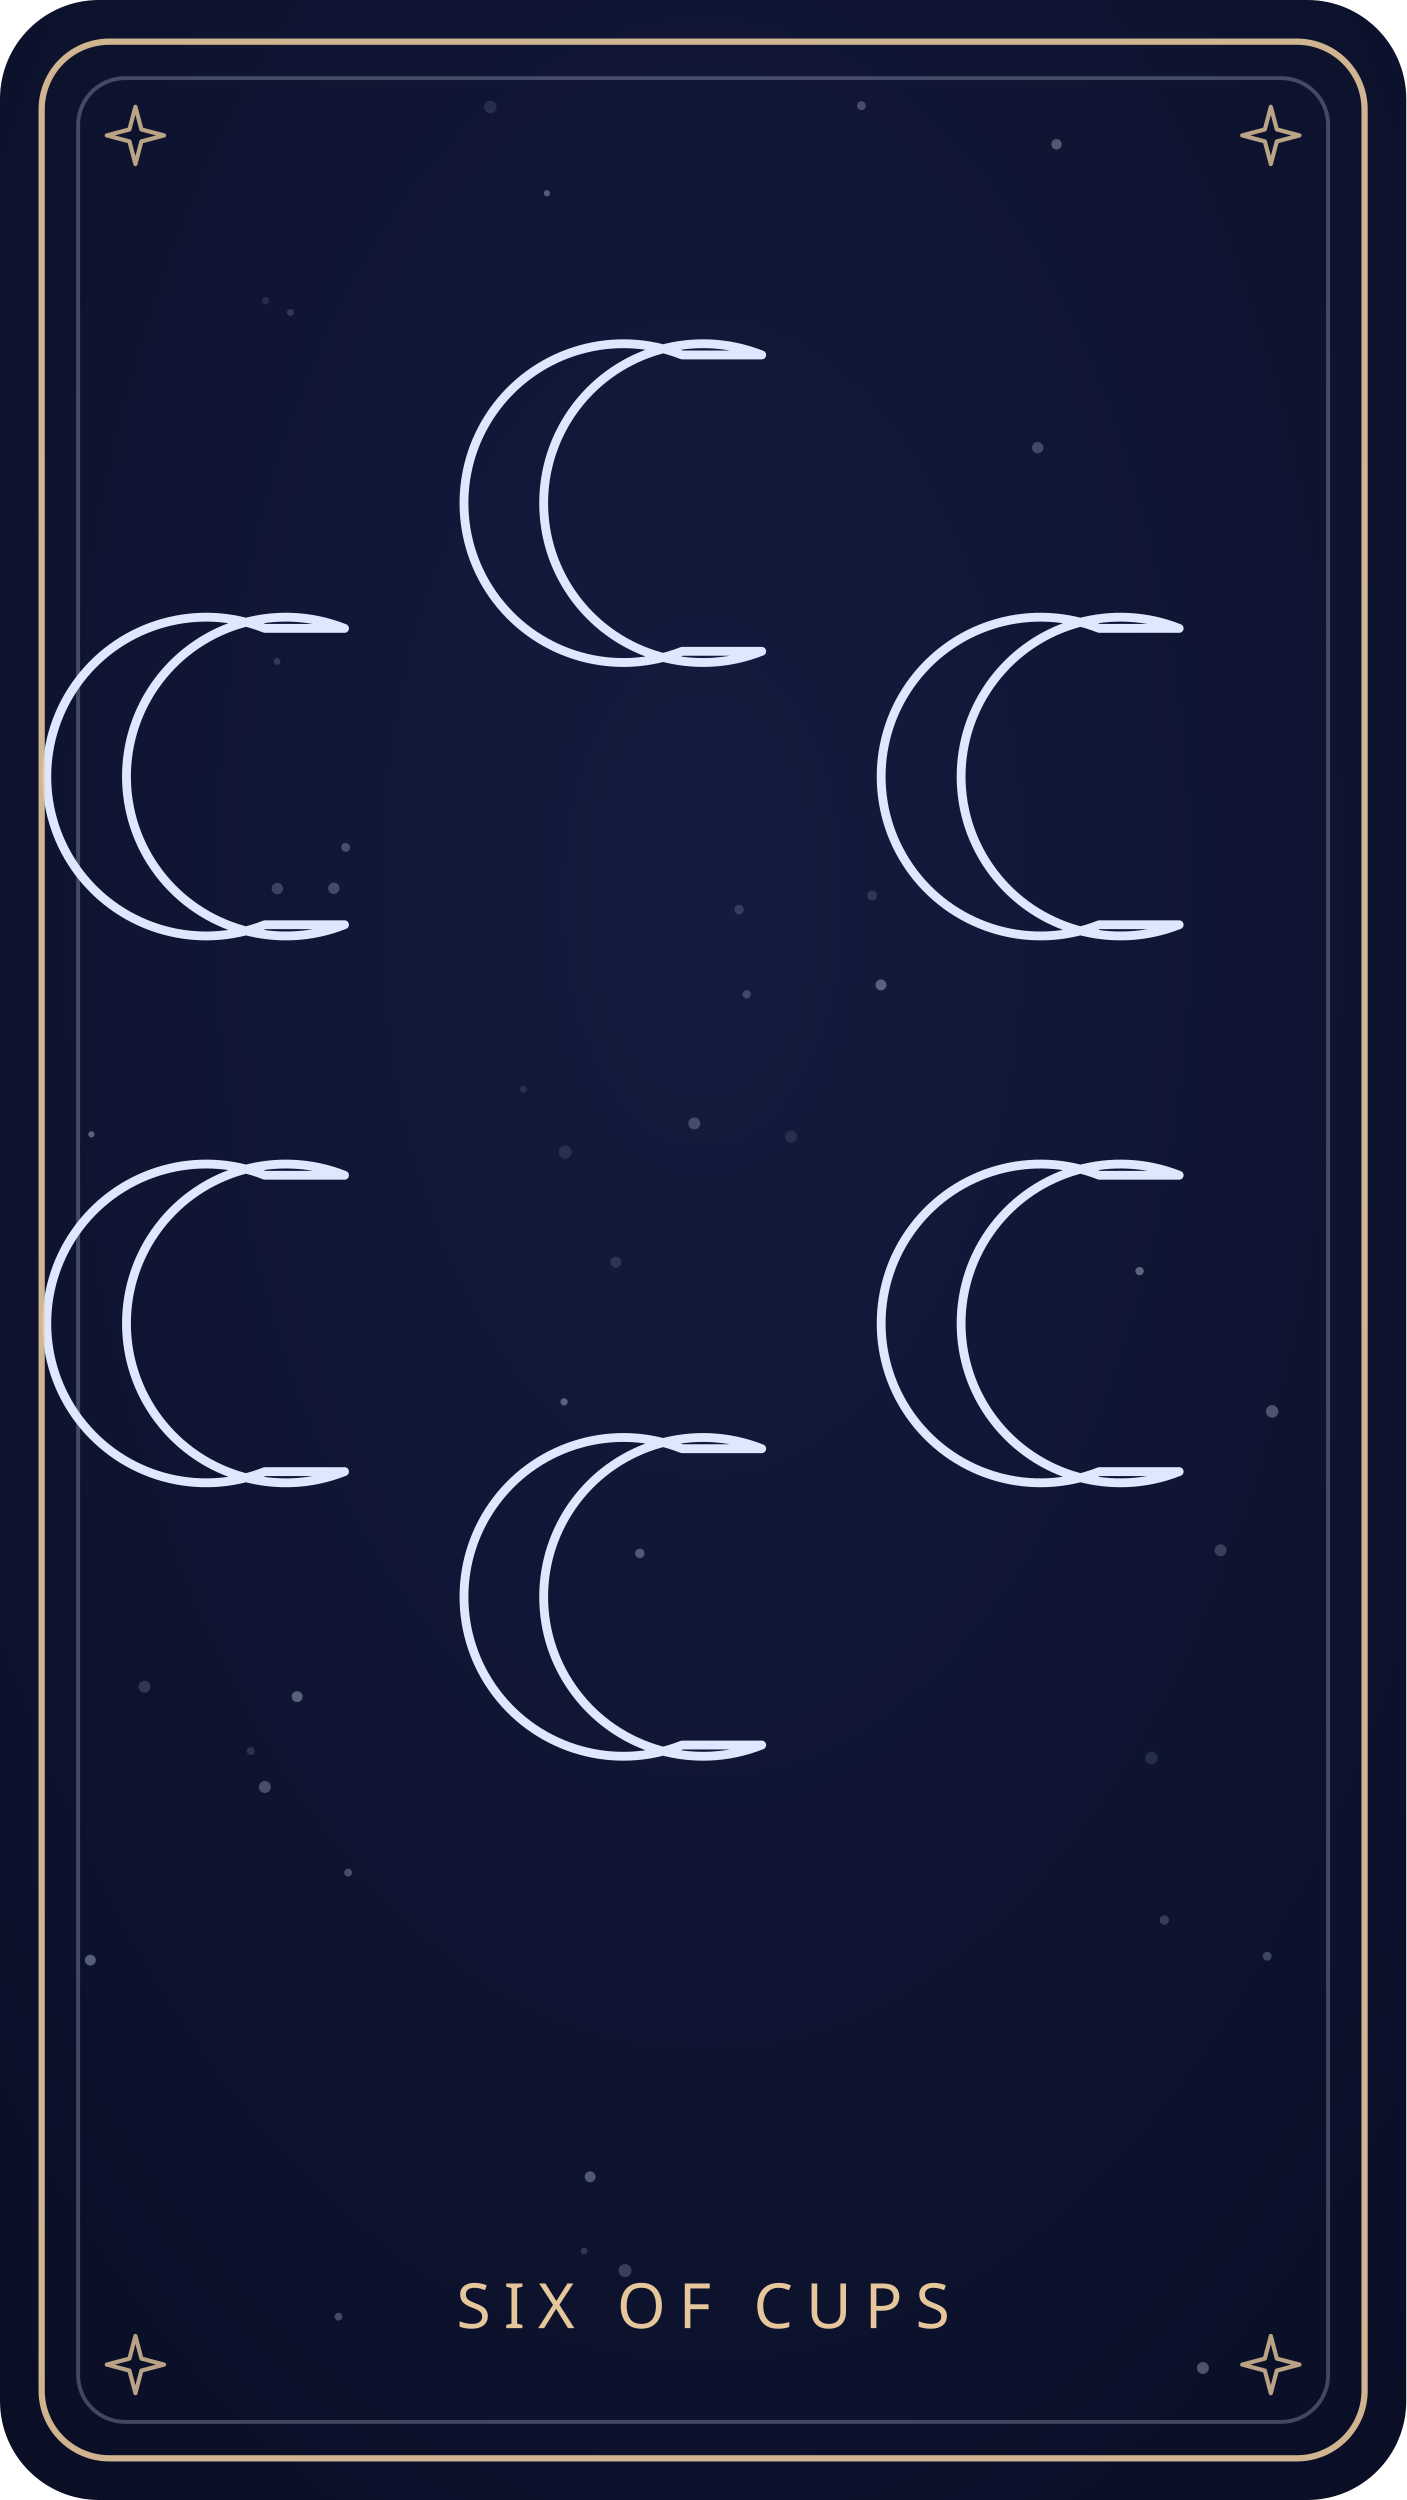
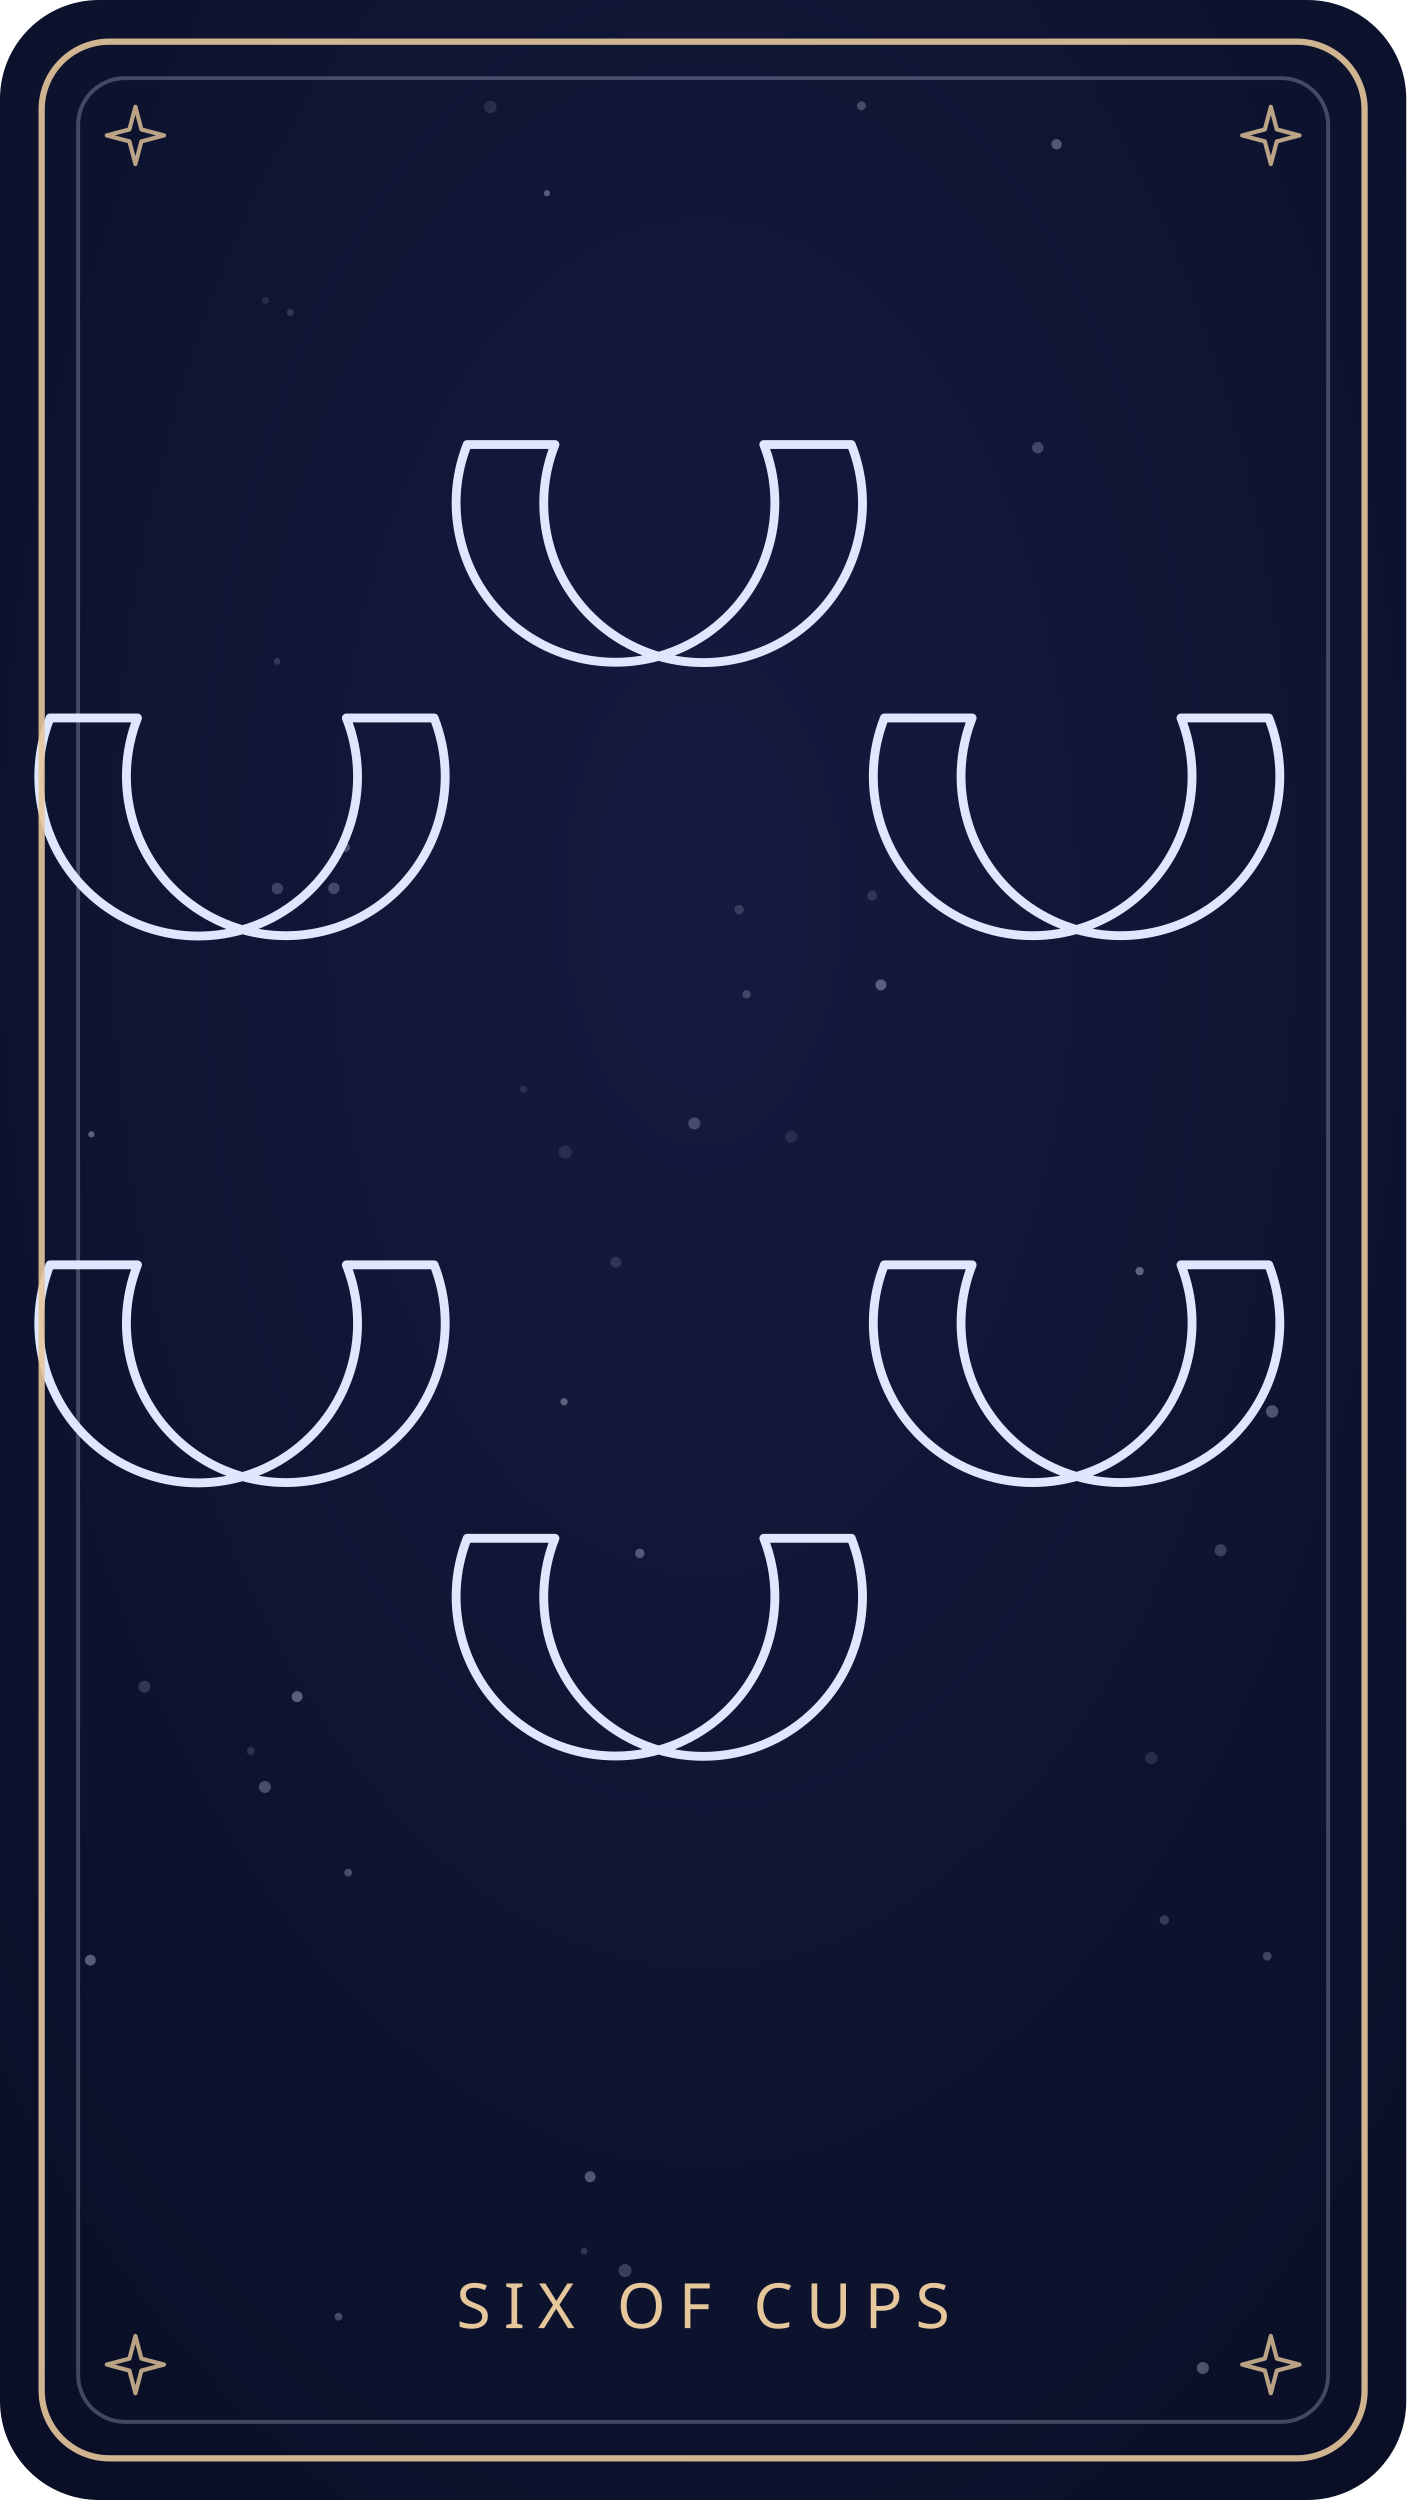
<svg xmlns="http://www.w3.org/2000/svg" viewBox="0 0 540 960" width="540" height="960">
  <defs>
    <radialGradient id="bg" cx="50%" cy="36%" r="85%">
      <stop offset="0%" stop-color="#141b3f" />
      <stop offset="100%" stop-color="#090e24" />
    </radialGradient>
  </defs>
  <rect x="0" y="0" width="540" height="960" rx="38" fill="url(#bg)" />
  <line x1="242.7" y1="437.8" x2="247.0" y2="437.8" w="1.2" color="#dfe7ff" op="0.103" />
  <line x1="242.7" y1="437.8" x2="242.7" y2="442.1" w="1.2" color="#dfe7ff" op="0.103" />
  <line x1="242.7" y1="437.8" x2="238.5" y2="437.8" w="1.2" color="#dfe7ff" op="0.103" />
  <line x1="242.7" y1="437.8" x2="242.7" y2="433.6" w="1.2" color="#dfe7ff" op="0.103" />
  <line x1="67.2" y1="379.2" x2="73.3" y2="379.2" w="1.2" color="#dfe7ff" op="0.375" />
  <line x1="67.2" y1="379.2" x2="67.2" y2="385.3" w="1.2" color="#dfe7ff" op="0.375" />
  <line x1="67.2" y1="379.2" x2="61.1" y2="379.2" w="1.2" color="#dfe7ff" op="0.375" />
  <line x1="67.2" y1="379.2" x2="67.2" y2="373.0" w="1.2" color="#dfe7ff" op="0.375" />
  <circle cx="486.6" cy="751.2" r="1.7" fill="#dfe7ff" stroke="none" fill-opacity="0.24" />
  <line x1="355.7" y1="128.7" x2="362.9" y2="128.7" w="1.2" color="#dfe7ff" op="0.391" />
  <line x1="355.7" y1="128.7" x2="355.7" y2="135.9" w="1.2" color="#dfe7ff" op="0.391" />
  <line x1="355.7" y1="128.7" x2="348.5" y2="128.7" w="1.2" color="#dfe7ff" op="0.391" />
  <line x1="355.7" y1="128.7" x2="355.7" y2="121.5" w="1.2" color="#dfe7ff" op="0.391" />
  <circle cx="488.5" cy="542.0" r="2.4" fill="#dfe7ff" stroke="none" fill-opacity="0.30" />
  <circle cx="55.5" cy="647.7" r="2.3" fill="#dfe7ff" stroke="none" fill-opacity="0.17" />
  <line x1="351.7" y1="391.6" x2="356.5" y2="391.6" w="1.2" color="#dfe7ff" op="0.155" />
  <line x1="351.7" y1="391.6" x2="351.7" y2="396.4" w="1.2" color="#dfe7ff" op="0.155" />
  <line x1="351.7" y1="391.6" x2="346.9" y2="391.6" w="1.2" color="#dfe7ff" op="0.155" />
  <line x1="351.7" y1="391.6" x2="351.7" y2="386.8" w="1.2" color="#dfe7ff" op="0.155" />
  <line x1="447.1" y1="464.4" x2="452.3" y2="464.4" w="1.2" color="#dfe7ff" op="0.31" />
  <line x1="447.1" y1="464.4" x2="447.1" y2="469.6" w="1.2" color="#dfe7ff" op="0.31" />
  <line x1="447.1" y1="464.4" x2="441.9" y2="464.4" w="1.2" color="#dfe7ff" op="0.31" />
  <line x1="447.1" y1="464.4" x2="447.1" y2="459.3" w="1.2" color="#dfe7ff" op="0.31" />
  <line x1="265.1" y1="615.9" x2="270.2" y2="615.9" w="1.2" color="#dfe7ff" op="0.379" />
  <line x1="265.1" y1="615.9" x2="265.1" y2="621.0" w="1.2" color="#dfe7ff" op="0.379" />
  <line x1="265.1" y1="615.9" x2="260.1" y2="615.9" w="1.2" color="#dfe7ff" op="0.379" />
  <line x1="265.1" y1="615.9" x2="265.1" y2="610.8" w="1.2" color="#dfe7ff" op="0.379" />
  <circle cx="106.5" cy="341.2" r="2.2" fill="#dfe7ff" stroke="none" fill-opacity="0.22" />
  <circle cx="128.2" cy="341.1" r="2.2" fill="#dfe7ff" stroke="none" fill-opacity="0.25" />
  <circle cx="461.9" cy="909.3" r="2.3" fill="#dfe7ff" stroke="none" fill-opacity="0.31" />
  <circle cx="114.1" cy="651.5" r="2.1" fill="#dfe7ff" stroke="none" fill-opacity="0.36" />
  <circle cx="447.1" cy="737.3" r="1.8" fill="#dfe7ff" stroke="none" fill-opacity="0.20" />
  <line x1="498.5" y1="160.5" x2="503.9" y2="160.5" w="1.2" color="#dfe7ff" op="0.285" />
  <line x1="498.5" y1="160.5" x2="498.5" y2="165.9" w="1.2" color="#dfe7ff" op="0.285" />
  <line x1="498.5" y1="160.5" x2="493.1" y2="160.5" w="1.2" color="#dfe7ff" op="0.285" />
  <line x1="498.5" y1="160.5" x2="498.5" y2="155.1" w="1.2" color="#dfe7ff" op="0.285" />
  <line x1="341.9" y1="253.9" x2="346.3" y2="253.9" w="1.2" color="#dfe7ff" op="0.198" />
  <line x1="341.9" y1="253.9" x2="341.9" y2="258.3" w="1.2" color="#dfe7ff" op="0.198" />
  <line x1="341.9" y1="253.9" x2="337.5" y2="253.9" w="1.2" color="#dfe7ff" op="0.198" />
  <line x1="341.9" y1="253.9" x2="341.9" y2="249.5" w="1.2" color="#dfe7ff" op="0.198" />
  <circle cx="468.7" cy="595.3" r="2.3" fill="#dfe7ff" stroke="none" fill-opacity="0.21" />
  <circle cx="224.3" cy="864.4" r="1.3" fill="#dfe7ff" stroke="none" fill-opacity="0.17" />
  <line x1="332.3" y1="240.7" x2="337.8" y2="240.7" w="1.2" color="#dfe7ff" op="0.153" />
  <line x1="332.3" y1="240.7" x2="332.3" y2="246.2" w="1.2" color="#dfe7ff" op="0.153" />
  <line x1="332.3" y1="240.7" x2="326.8" y2="240.7" w="1.2" color="#dfe7ff" op="0.153" />
  <line x1="332.3" y1="240.7" x2="332.3" y2="235.2" w="1.2" color="#dfe7ff" op="0.153" />
  <line x1="145.8" y1="812.9" x2="151.0" y2="812.9" w="1.2" color="#dfe7ff" op="0.272" />
  <line x1="145.8" y1="812.9" x2="145.8" y2="818.1" w="1.2" color="#dfe7ff" op="0.272" />
  <line x1="145.8" y1="812.9" x2="140.6" y2="812.9" w="1.2" color="#dfe7ff" op="0.272" />
  <line x1="145.8" y1="812.9" x2="145.8" y2="807.7" w="1.2" color="#dfe7ff" op="0.272" />
  <circle cx="286.7" cy="381.8" r="1.6" fill="#dfe7ff" stroke="none" fill-opacity="0.22" />
  <circle cx="334.9" cy="343.9" r="1.9" fill="#dfe7ff" stroke="none" fill-opacity="0.14" />
  <circle cx="437.6" cy="488.1" r="1.6" fill="#dfe7ff" stroke="none" fill-opacity="0.37" />
  <line x1="205.0" y1="272.8" x2="213.2" y2="272.8" w="1.2" color="#dfe7ff" op="0.126" />
  <line x1="205.0" y1="272.8" x2="205.0" y2="281.0" w="1.2" color="#dfe7ff" op="0.126" />
  <line x1="205.0" y1="272.8" x2="196.8" y2="272.8" w="1.2" color="#dfe7ff" op="0.126" />
  <line x1="205.0" y1="272.8" x2="205.0" y2="264.6" w="1.2" color="#dfe7ff" op="0.126" />
  <line x1="448.7" y1="929.0" x2="454.4" y2="929.0" w="1.2" color="#dfe7ff" op="0.327" />
  <line x1="448.7" y1="929.0" x2="448.7" y2="934.6" w="1.2" color="#dfe7ff" op="0.327" />
  <line x1="448.7" y1="929.0" x2="443.0" y2="929.0" w="1.2" color="#dfe7ff" op="0.327" />
  <line x1="448.7" y1="929.0" x2="448.7" y2="923.3" w="1.2" color="#dfe7ff" op="0.327" />
  <circle cx="236.5" cy="484.7" r="2.1" fill="#dfe7ff" stroke="none" fill-opacity="0.14" />
  <line x1="31.0" y1="815.3" x2="39.0" y2="815.3" w="1.2" color="#dfe7ff" op="0.382" />
  <line x1="31.0" y1="815.3" x2="31.0" y2="823.3" w="1.2" color="#dfe7ff" op="0.382" />
  <line x1="31.0" y1="815.3" x2="22.9" y2="815.3" w="1.2" color="#dfe7ff" op="0.382" />
  <line x1="31.0" y1="815.3" x2="31.0" y2="807.2" w="1.2" color="#dfe7ff" op="0.382" />
  <circle cx="210.0" cy="74.2" r="1.2" fill="#dfe7ff" stroke="none" fill-opacity="0.34" />
  <line x1="77.7" y1="555.6" x2="85.9" y2="555.6" w="1.2" color="#dfe7ff" op="0.142" />
  <line x1="77.7" y1="555.6" x2="77.7" y2="563.9" w="1.2" color="#dfe7ff" op="0.142" />
  <line x1="77.7" y1="555.6" x2="69.5" y2="555.6" w="1.2" color="#dfe7ff" op="0.142" />
  <line x1="77.7" y1="555.6" x2="77.7" y2="547.4" w="1.2" color="#dfe7ff" op="0.142" />
  <line x1="498.4" y1="700.7" x2="505.8" y2="700.7" w="1.2" color="#dfe7ff" op="0.311" />
  <line x1="498.4" y1="700.7" x2="498.4" y2="708.1" w="1.2" color="#dfe7ff" op="0.311" />
  <line x1="498.4" y1="700.7" x2="491.0" y2="700.7" w="1.2" color="#dfe7ff" op="0.311" />
  <line x1="498.4" y1="700.7" x2="498.4" y2="693.3" w="1.2" color="#dfe7ff" op="0.311" />
  <circle cx="245.7" cy="596.5" r="1.8" fill="#dfe7ff" stroke="none" fill-opacity="0.32" />
  <circle cx="96.3" cy="672.4" r="1.5" fill="#dfe7ff" stroke="none" fill-opacity="0.15" />
  <line x1="127.2" y1="346.3" x2="132.5" y2="346.3" w="1.2" color="#dfe7ff" op="0.235" />
  <line x1="127.2" y1="346.3" x2="127.2" y2="351.6" w="1.2" color="#dfe7ff" op="0.235" />
  <line x1="127.2" y1="346.3" x2="122.0" y2="346.3" w="1.2" color="#dfe7ff" op="0.235" />
  <line x1="127.2" y1="346.3" x2="127.2" y2="341.0" w="1.2" color="#dfe7ff" op="0.235" />
  <circle cx="101.7" cy="686.2" r="2.3" fill="#dfe7ff" stroke="none" fill-opacity="0.28" />
  <line x1="326.6" y1="615.2" x2="332.4" y2="615.2" w="1.2" color="#dfe7ff" op="0.303" />
  <line x1="326.6" y1="615.2" x2="326.6" y2="621.0" w="1.2" color="#dfe7ff" op="0.303" />
  <line x1="326.6" y1="615.2" x2="320.9" y2="615.2" w="1.2" color="#dfe7ff" op="0.303" />
  <line x1="326.6" y1="615.2" x2="326.6" y2="609.5" w="1.2" color="#dfe7ff" op="0.303" />
  <circle cx="226.6" cy="835.9" r="2.1" fill="#dfe7ff" stroke="none" fill-opacity="0.32" />
  <circle cx="102.0" cy="115.4" r="1.4" fill="#dfe7ff" stroke="none" fill-opacity="0.11" />
  <circle cx="201.0" cy="418.3" r="1.3" fill="#dfe7ff" stroke="none" fill-opacity="0.12" />
  <circle cx="266.6" cy="431.4" r="2.3" fill="#dfe7ff" stroke="none" fill-opacity="0.25" />
  <line x1="300.2" y1="668.2" x2="306.4" y2="668.2" w="1.2" color="#dfe7ff" op="0.131" />
  <line x1="300.2" y1="668.2" x2="300.2" y2="674.4" w="1.2" color="#dfe7ff" op="0.131" />
  <line x1="300.2" y1="668.2" x2="293.9" y2="668.2" w="1.2" color="#dfe7ff" op="0.131" />
  <line x1="300.2" y1="668.2" x2="300.2" y2="661.9" w="1.2" color="#dfe7ff" op="0.131" />
  <circle cx="338.3" cy="378.2" r="2.1" fill="#dfe7ff" stroke="none" fill-opacity="0.35" />
  <line x1="210.7" y1="660.5" x2="217.1" y2="660.5" w="1.2" color="#dfe7ff" op="0.144" />
  <line x1="210.7" y1="660.5" x2="210.7" y2="666.9" w="1.2" color="#dfe7ff" op="0.144" />
  <line x1="210.7" y1="660.5" x2="204.3" y2="660.5" w="1.2" color="#dfe7ff" op="0.144" />
  <line x1="210.7" y1="660.5" x2="210.7" y2="654.1" w="1.2" color="#dfe7ff" op="0.144" />
  <line x1="487.1" y1="315.7" x2="495.8" y2="315.7" w="1.2" color="#dfe7ff" op="0.31" />
  <line x1="487.1" y1="315.7" x2="487.1" y2="324.4" w="1.2" color="#dfe7ff" op="0.31" />
  <line x1="487.1" y1="315.7" x2="478.5" y2="315.7" w="1.2" color="#dfe7ff" op="0.31" />
  <line x1="487.1" y1="315.7" x2="487.1" y2="307.0" w="1.2" color="#dfe7ff" op="0.31" />
  <line x1="209.8" y1="232.7" x2="217.3" y2="232.7" w="1.2" color="#dfe7ff" op="0.142" />
  <line x1="209.8" y1="232.7" x2="209.8" y2="240.2" w="1.2" color="#dfe7ff" op="0.142" />
  <line x1="209.8" y1="232.7" x2="202.3" y2="232.7" w="1.2" color="#dfe7ff" op="0.142" />
  <line x1="209.8" y1="232.7" x2="209.8" y2="225.2" w="1.2" color="#dfe7ff" op="0.142" />
  <circle cx="106.4" cy="254.0" r="1.3" fill="#dfe7ff" stroke="none" fill-opacity="0.17" />
  <circle cx="398.5" cy="171.9" r="2.2" fill="#dfe7ff" stroke="none" fill-opacity="0.24" />
  <line x1="217.4" y1="895.7" x2="225.2" y2="895.7" w="1.2" color="#dfe7ff" op="0.184" />
  <line x1="217.4" y1="895.7" x2="217.4" y2="903.5" w="1.2" color="#dfe7ff" op="0.184" />
  <line x1="217.4" y1="895.7" x2="209.6" y2="895.7" w="1.2" color="#dfe7ff" op="0.184" />
  <line x1="217.4" y1="895.7" x2="217.4" y2="888.0" w="1.2" color="#dfe7ff" op="0.184" />
  <circle cx="188.3" cy="41.1" r="2.4" fill="#dfe7ff" stroke="none" fill-opacity="0.12" />
  <circle cx="303.8" cy="436.5" r="2.3" fill="#dfe7ff" stroke="none" fill-opacity="0.10" />
  <circle cx="405.7" cy="55.4" r="2.0" fill="#dfe7ff" stroke="none" fill-opacity="0.32" />
  <circle cx="217.0" cy="442.4" r="2.5" fill="#dfe7ff" stroke="none" fill-opacity="0.11" />
  <circle cx="130.0" cy="889.6" r="1.5" fill="#dfe7ff" stroke="none" fill-opacity="0.27" />
  <circle cx="330.8" cy="40.6" r="1.7" fill="#dfe7ff" stroke="none" fill-opacity="0.26" />
  <circle cx="442.1" cy="675.1" r="2.4" fill="#dfe7ff" stroke="none" fill-opacity="0.12" />
  <line x1="143.7" y1="468.5" x2="147.4" y2="468.5" w="1.2" color="#dfe7ff" op="0.103" />
  <line x1="143.7" y1="468.5" x2="143.7" y2="472.2" w="1.2" color="#dfe7ff" op="0.103" />
  <line x1="143.7" y1="468.5" x2="140.0" y2="468.5" w="1.2" color="#dfe7ff" op="0.103" />
  <line x1="143.7" y1="468.5" x2="143.7" y2="464.8" w="1.2" color="#dfe7ff" op="0.103" />
  <circle cx="216.6" cy="538.3" r="1.4" fill="#dfe7ff" stroke="none" fill-opacity="0.35" />
  <circle cx="283.8" cy="349.3" r="1.8" fill="#dfe7ff" stroke="none" fill-opacity="0.17" />
  <circle cx="133.7" cy="719.1" r="1.5" fill="#dfe7ff" stroke="none" fill-opacity="0.28" />
  <circle cx="34.7" cy="752.7" r="2.1" fill="#dfe7ff" stroke="none" fill-opacity="0.35" />
  <circle cx="132.7" cy="325.4" r="1.7" fill="#dfe7ff" stroke="none" fill-opacity="0.27" />
  <line x1="47.1" y1="134.3" x2="52.5" y2="134.3" w="1.2" color="#dfe7ff" op="0.115" />
  <line x1="47.1" y1="134.3" x2="47.1" y2="139.7" w="1.2" color="#dfe7ff" op="0.115" />
  <line x1="47.1" y1="134.3" x2="41.7" y2="134.3" w="1.2" color="#dfe7ff" op="0.115" />
  <line x1="47.1" y1="134.3" x2="47.1" y2="128.9" w="1.2" color="#dfe7ff" op="0.115" />
  <circle cx="240.0" cy="871.9" r="2.5" fill="#dfe7ff" stroke="none" fill-opacity="0.21" />
  <circle cx="111.5" cy="120.0" r="1.3" fill="#dfe7ff" stroke="none" fill-opacity="0.17" />
  <circle cx="35.1" cy="435.6" r="1.2" fill="#dfe7ff" stroke="none" fill-opacity="0.37" />
-   <path d="M 292.5 250.1 A 61.2 61.2 0 1 1 292.5 136.3 L 261.9 136.3 A 61.2 61.2 0 1 0 261.9 250.1 Z" fill="none" stroke="#dfe7ff" stroke-width="3.4" stroke-linecap="round" stroke-linejoin="round" />
-   <path d="M 452.8 355.1 A 61.2 61.2 0 1 1 452.8 241.3 L 422.1 241.3 A 61.2 61.2 0 1 0 422.1 355.1 Z" fill="none" stroke="#dfe7ff" stroke-width="3.4" stroke-linecap="round" stroke-linejoin="round" />
-   <path d="M 452.8 565.1 A 61.2 61.2 0 1 1 452.8 451.3 L 422.1 451.3 A 61.2 61.2 0 1 0 422.1 565.1 Z" fill="none" stroke="#dfe7ff" stroke-width="3.4" stroke-linecap="round" stroke-linejoin="round" />
-   <path d="M 292.5 670.1 A 61.2 61.2 0 1 1 292.5 556.3 L 261.9 556.3 A 61.2 61.2 0 1 0 261.9 670.1 Z" fill="none" stroke="#dfe7ff" stroke-width="3.4" stroke-linecap="round" stroke-linejoin="round" />
-   <path d="M 132.3 565.1 A 61.2 61.2 0 1 1 132.3 451.3 L 101.7 451.3 A 61.2 61.2 0 1 0 101.7 565.1 Z" fill="none" stroke="#dfe7ff" stroke-width="3.4" stroke-linecap="round" stroke-linejoin="round" />
-   <path d="M 132.3 355.1 A 61.2 61.2 0 1 1 132.3 241.3 L 101.7 241.3 A 61.2 61.2 0 1 0 101.7 355.1 Z" fill="none" stroke="#dfe7ff" stroke-width="3.4" stroke-linecap="round" stroke-linejoin="round" />
+   <path d="M 326.9 170.7 A 61.2 61.2 0 1 1 213.1 170.7 L 179.4 170.7 A 61.2 61.2 0 1 0 293.3 170.7 Z" fill="none" stroke="#dfe7ff" stroke-width="3.4" stroke-linecap="round" stroke-linejoin="round" />
+   <path d="M 487.2 275.7 A 61.2 61.2 0 1 1 373.3 275.7 L 339.6 275.7 A 61.2 61.2 0 1 0 453.5 275.7 Z" fill="none" stroke="#dfe7ff" stroke-width="3.4" stroke-linecap="round" stroke-linejoin="round" />
+   <path d="M 487.2 485.7 A 61.2 61.2 0 1 1 373.3 485.7 L 339.6 485.7 A 61.2 61.2 0 1 0 453.5 485.7 Z" fill="none" stroke="#dfe7ff" stroke-width="3.4" stroke-linecap="round" stroke-linejoin="round" />
+   <path d="M 326.9 590.7 A 61.2 61.2 0 1 1 213.1 590.7 L 179.4 590.7 A 61.2 61.2 0 1 0 293.3 590.7 Z" fill="none" stroke="#dfe7ff" stroke-width="3.4" stroke-linecap="round" stroke-linejoin="round" />
+   <path d="M 166.7 485.7 A 61.2 61.2 0 1 1 52.8 485.7 L 19.2 485.7 A 61.2 61.2 0 1 0 133.0 485.7 Z" fill="none" stroke="#dfe7ff" stroke-width="3.4" stroke-linecap="round" stroke-linejoin="round" />
+   <path d="M 166.7 275.7 A 61.2 61.2 0 1 1 52.8 275.7 L 19.2 275.7 A 61.2 61.2 0 1 0 133.0 275.7 Z" fill="none" stroke="#dfe7ff" stroke-width="3.4" stroke-linecap="round" stroke-linejoin="round" />
  <rect x="16" y="16" width="508" height="928" rx="26" fill="none" stroke="#e6c79c" stroke-width="2.4" stroke-linecap="round" stroke-linejoin="round" stroke-opacity="0.90" />
  <rect x="30" y="30" width="480" height="900" rx="18" fill="none" stroke="#dfe7ff" stroke-width="1.5" stroke-linecap="round" stroke-linejoin="round" stroke-opacity="0.26" />
  <path d="M 52.0 41.0 L 54.3 49.7 L 63.0 52.0 L 54.3 54.3 L 52.0 63.0 L 49.7 54.3 L 41.0 52.0 L 49.7 49.7 Z" fill="none" stroke="#e6c79c" stroke-width="1.6" stroke-linecap="round" stroke-linejoin="round" stroke-opacity="0.80" />
  <path d="M 488.0 41.0 L 490.3 49.7 L 499.0 52.0 L 490.3 54.3 L 488.0 63.0 L 485.7 54.3 L 477.0 52.0 L 485.7 49.7 Z" fill="none" stroke="#e6c79c" stroke-width="1.6" stroke-linecap="round" stroke-linejoin="round" stroke-opacity="0.80" />
  <path d="M 52.0 897.0 L 54.3 905.7 L 63.0 908.0 L 54.3 910.3 L 52.0 919.0 L 49.7 910.3 L 41.0 908.0 L 49.7 905.7 Z" fill="none" stroke="#e6c79c" stroke-width="1.6" stroke-linecap="round" stroke-linejoin="round" stroke-opacity="0.80" />
  <path d="M 488.0 897.0 L 490.3 905.7 L 499.0 908.0 L 490.3 910.3 L 488.0 919.0 L 485.7 910.3 L 477.0 908.0 L 485.7 905.7 Z" fill="none" stroke="#e6c79c" stroke-width="1.6" stroke-linecap="round" stroke-linejoin="round" stroke-opacity="0.80" />
  <text x="270" y="894" text-anchor="middle" fill="#e6c79c" font-family="'Avenir Next', system-ui, sans-serif" font-size="24" letter-spacing="5" font-weight="500">SIX OF CUPS</text>
</svg>
